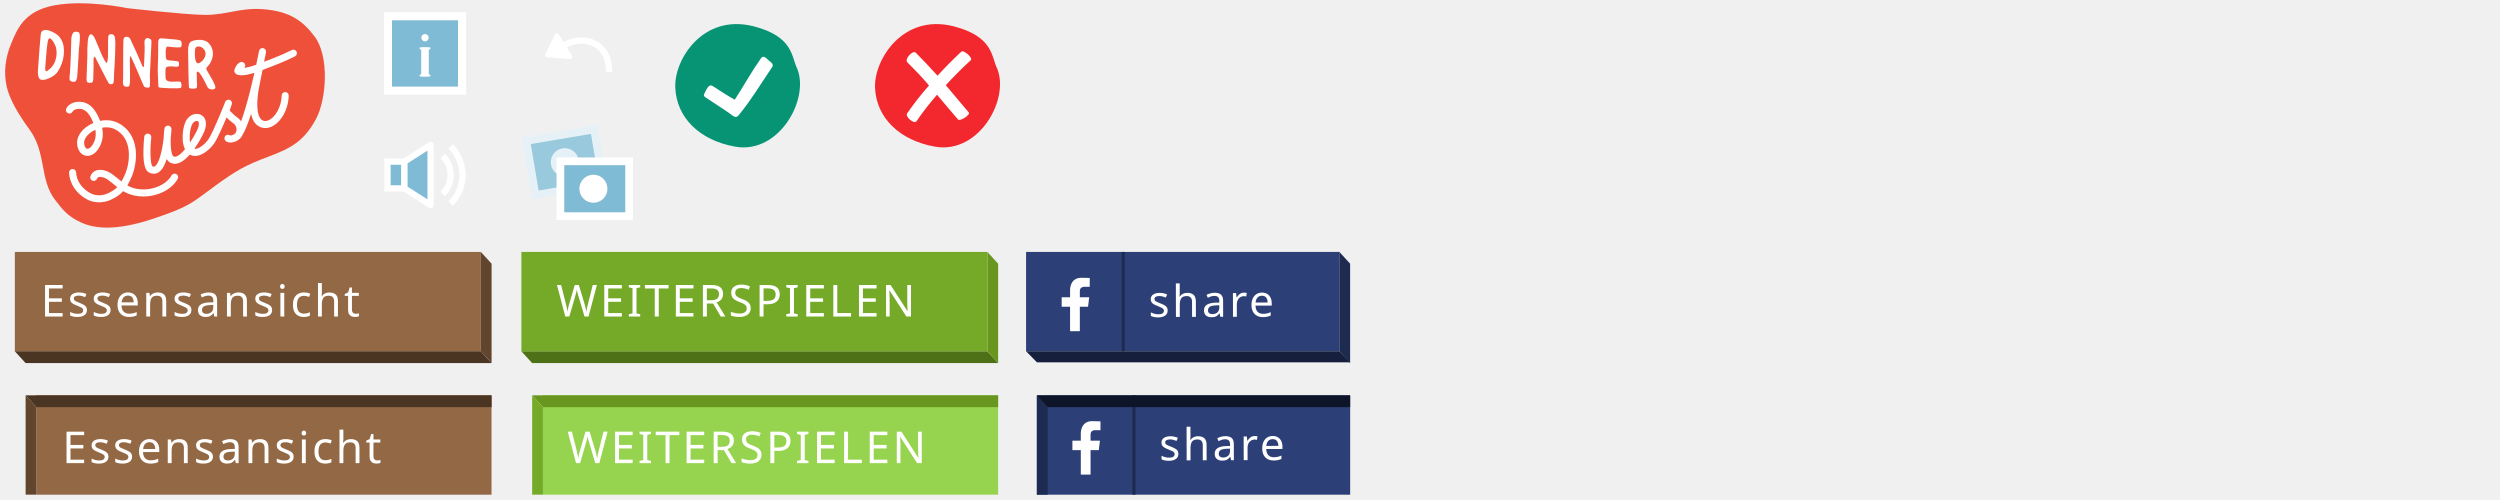
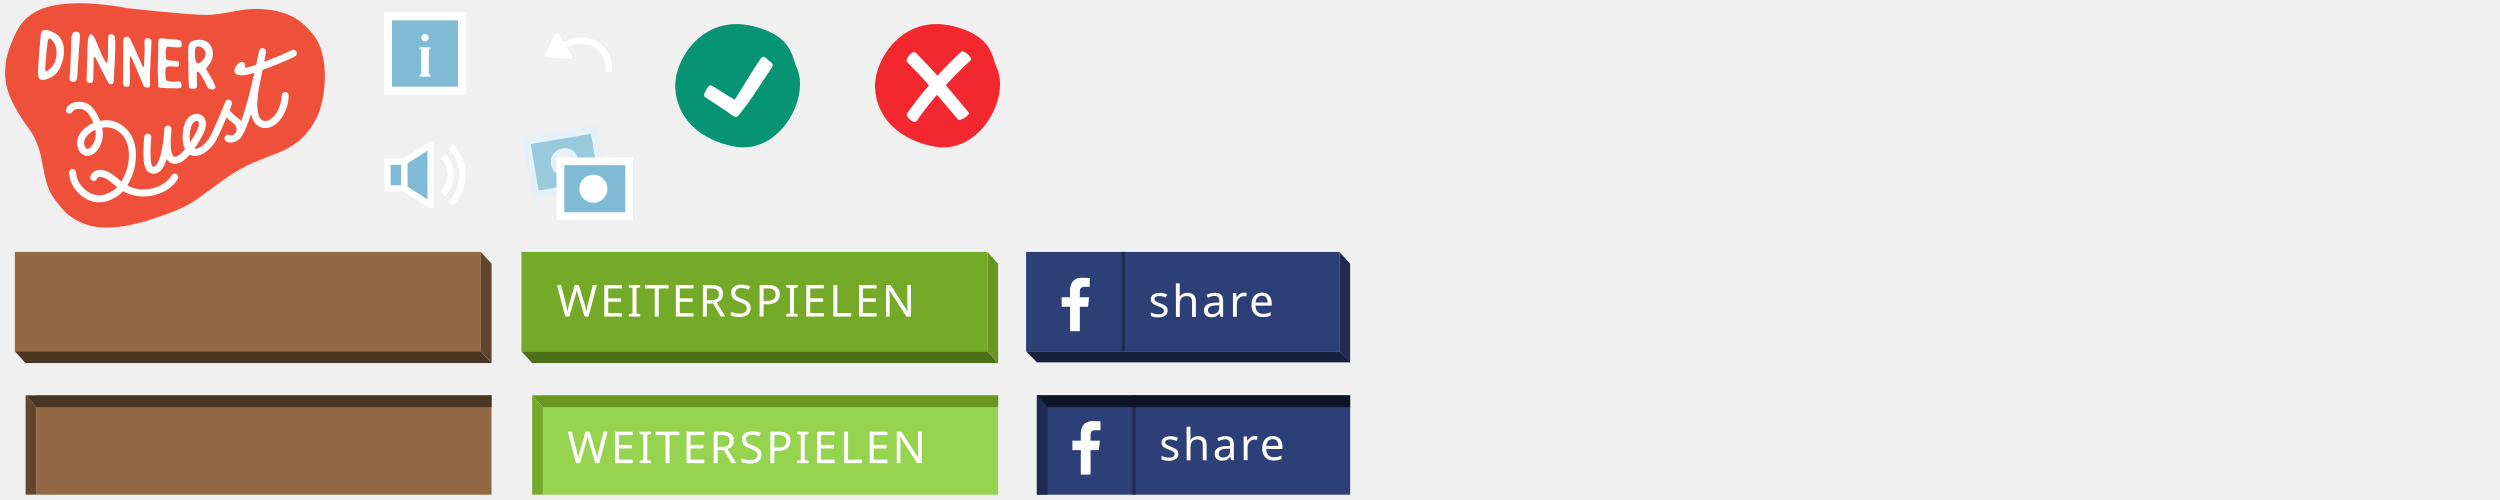
<svg xmlns="http://www.w3.org/2000/svg" version="1.1" id="Layer_1" x="0px" y="0px" width="1000px" height="200px" viewBox="0 0 1000 200" enable-background="new 0 0 1000 200" xml:space="preserve">
  <g id="Ebene_1">
    <g id="Layer_3" display="none">
	</g>
    <g>
      <g>
        <path fill="#069475" d="M318.807,27.282c-2.3-4.6-1.4-12.7-17.5-16.8c-20.101-5-31.601,13.2-31.2,24.4     c0.4,12.1,9.7,21.3,24.1,23.8C311.706,61.682,324.007,39.482,318.807,27.282z" />
      </g>
      <path fill="#FFFFFF" d="M307.507,24.182c-1.2-1.1-2.2-2.2-3.101-0.9c-4,5.7-7,11.2-10.5,16.6c-2.899-1.6-5.5-3.3-8.399-5.2    c-1.301-0.9-2-0.9-3.5,2.2c-0.801,1.6-0.601,1.5,1,2.6c2.6,1.8,6.399,4.1,9,6c0.6,0.5,1.6,1.3,2.3,1.3c0.8,0,1.2-0.8,1.8-1.5    c4.7-5.8,8.3-11.9,12.6-18.2C309.706,25.782,308.706,25.182,307.507,24.182z" />
    </g>
    <g>
      <g>
        <path fill="#F3282E" d="M398.807,27.282c-2.3-4.6-1.4-12.7-17.5-16.8c-20.101-5-31.601,13.2-31.3,24.4     c0.399,12.1,9.699,21.3,24.1,23.8C391.706,61.682,404.007,39.482,398.807,27.282z" />
      </g>
      <path fill="#FFFFFF" d="M366.607,48.482c2.5-3.7,5.3-7.2,8.2-10.6c2.5,3,5.8,6.9,8.399,9.9c0.801,0.9,5.101-1.9,4.301-2.8    c-2.801-3.3-6.4-7.6-9.2-10.9c3.2-3.5,6.5-6.8,10-10c1-0.9-2.9-4.3-3.8-3.4c-3.301,3.1-6.5,6.3-9.5,9.6    c-2.5-2.8-6.101-6.6-8.7-9.2c-1.2-1.2-4.601,2.6-3.4,3.8c2.7,2.7,6.3,6.4,8.7,9.3c-3.1,3.5-6,7.2-8.7,11.1    C361.807,46.482,365.607,49.882,366.607,48.482z" />
    </g>
  </g>
  <g>
    <g>
      <g>
        <rect x="155.18" y="6.501" fill="#80BBD5" width="29.64" height="29.762" />
        <path fill="#FFFFFF" d="M183.2,8.12v26.523h-26.4V8.12H183.2 M186.439,4.882h-32.878v33h32.878V4.882L186.439,4.882z" />
      </g>
    </g>
    <rect x="168.476" y="18.964" fill="#FFFFFF" width="3.046" height="11.605" />
    <rect x="167.864" y="18.962" fill="#FFFFFF" width="4.277" height="0.761" />
    <rect x="167.864" y="29.807" fill="#FFFFFF" width="4.277" height="0.761" />
    <circle fill="#FFFFFF" cx="170" cy="15.082" r="1.469" />
  </g>
  <g>
    <path fill="none" stroke="#FFFFFF" stroke-width="2.5" d="M222.445,21.162c5.311-7.537,21.191-7.537,21.191,7.581" />
    <polygon fill="#FFFFFF" stroke="#FFFFFF" stroke-width="1.601" stroke-linejoin="round" points="228.157,22.865 218.779,22.093    222.775,14.021  " />
  </g>
  <g>
    <g>
      <g>
        <rect x="212.165" y="53.911" transform="matrix(-0.9861 0.1664 -0.1664 -0.9861 459.4687 91.2572)" fill="#99C9DD" width="27.492" height="21.931" />
        <path fill="#E6F1F7" d="M236.376,53.554l3.139,18.585l-24.071,4.064l-3.137-18.588L236.376,53.554 M238.903,50l-30.149,5.088     l4.163,24.669l30.152-5.092L238.903,50L238.903,50z" />
      </g>
    </g>
    <circle fill="#E6F1F7" cx="225.911" cy="64.878" r="5.609" />
    <g>
      <g>
        <rect x="224.164" y="64.525" fill="#80BBD5" width="27.493" height="21.933" />
        <path fill="#FFFFFF" d="M250.115,66.067v18.85h-24.41v-18.85H250.115 M253.199,62.983h-30.577V88h30.577V62.983L253.199,62.983z" />
      </g>
    </g>
    <circle fill="#FFFFFF" cx="237.364" cy="75.492" r="5.611" />
  </g>
  <g>
    <g>
      <rect x="155.002" y="64.648" fill="#80BBD5" stroke="#FFFFFF" stroke-width="2.5" width="6.775" height="10.704" />
      <polygon fill="#80BBD5" stroke="#FFFFFF" stroke-width="2.5" stroke-linejoin="round" points="172.222,82.036 161.778,75.352     161.778,64.648 172.222,57.964   " />
    </g>
    <path fill="none" stroke="#FFFFFF" stroke-width="2.5" d="M180.255,58.556c6.32,6.32,6.32,16.566,0,22.888" />
    <path fill="none" stroke="#FFFFFF" stroke-width="2.5" d="M177.123,62.441c4.175,4.175,4.175,10.943,0,15.118" />
  </g>
  <g>
    <g>
      <g>
        <path fill="#EF503A" d="M125.858,14.634c-4.457-5.932-9.543-10.158-20.825-10.975c-8.794-0.635-14.409,2.313-22.899,2.299     c-7.685-0.015-31.451-2.727-31.451-2.727s-16.213-3.455-28.947-1.09C9.52,4.414,6.807,11.839,4.483,17.406     c-2.285,5.482-3.118,11.35-1.803,17.237c1.143,5.119,4.883,11.414,8.973,16.945c7.089,9.584,4.027,20.163,10.402,28.397     c3.006,3.884,4.902,6.448,10.228,8.938c5.511,2.572,14.052,3.559,29.05-1.445c15.461-5.156,15.766-6.729,24.787-13.199     c8.37-6.008,11.461-7.964,21.611-11.756c8.891-3.323,14.041-6.297,18.677-14.953C130.639,39.67,131.787,22.523,125.858,14.634z" />
      </g>
    </g>
    <g>
      <g>
        <path fill="#FFFFFF" d="M70.559,69.629c-0.678-0.383-1.539-0.146-1.924,0.531c-2.848,5.023-11.277,7.184-17.021,4.369     c-0.23-0.113-0.457-0.238-0.68-0.363c0.604-1.004,1.207-2.203,1.814-3.665c1.034-2.489,1.979-6.593,1.523-10.649     c-0.552-4.906-2.98-8.594-7.021-10.666c-2.295-1.174-4.848-1.313-7.209-0.834c-1.125-2.916-3.084-6.844-7.107-7.549     c-2.329-0.401-5.279,0.35-6.416,2.565c-0.355,0.692-0.082,1.544,0.611,1.9c0.694,0.354,1.545,0.08,1.9-0.614     c0.469-0.914,2.148-1.288,3.419-1.069c1.961,0.341,3.519,2.124,4.892,5.606c-1.137,0.48-2.17,1.091-3.029,1.762     c-2.701,2.107-3.951,4.931-3.342,7.548c0.662,2.858,2.344,3.595,3.289,3.781c1.713,0.337,3.572-0.585,4.855-2.4     c1.822-2.579,2.402-5.533,1.738-8.81c1.738-0.304,3.549-0.171,5.111,0.628c3.203,1.64,5.055,4.489,5.502,8.468     c0.395,3.52-0.422,7.086-1.322,9.25c-0.531,1.275-1.039,2.309-1.541,3.16c-0.475-0.365-0.947-0.743-1.43-1.131     c-0.924-0.742-1.879-1.51-2.893-2.196c-1.201-0.812-3.736-1.765-5.791-1.068c-1.135,0.386-1.938,1.194-2.322,2.345     c-0.248,0.739,0.152,1.54,0.891,1.788c0.738,0.245,1.539-0.151,1.787-0.892c0.102-0.306,0.261-0.471,0.551-0.568     c0.871-0.295,2.439,0.15,3.303,0.734c0.917,0.619,1.787,1.318,2.705,2.057c0.498,0.402,1.002,0.805,1.518,1.202     c-1.106,1.137-2.248,1.72-3.578,2.397c-2.297,1.166-5.16,1.158-7.291-0.021c-3.363-1.859-5.459-4.955-5.607-8.279     c-0.034-0.778-0.709-1.391-1.473-1.347c-0.777,0.035-1.381,0.694-1.348,1.472c0.193,4.313,2.834,8.287,7.061,10.627     c1.486,0.82,3.221,1.232,4.976,1.232c1.705,0,3.429-0.389,4.962-1.168c1.584-0.805,3.118-1.588,4.646-3.303     c0.357,0.213,0.722,0.418,1.102,0.604c2.129,1.045,4.529,1.531,6.943,1.531c5.605,0,11.279-2.633,13.777-7.041     C71.475,70.875,71.239,70.014,70.559,69.629z M36.809,58.252c-0.705,0.999-1.538,1.352-2.006,1.26     c-0.469-0.092-0.861-0.691-1.084-1.648c-0.51-2.191,1.459-4.008,2.328-4.686c0.61-0.478,1.322-0.906,2.094-1.258     C38.561,54.309,38.119,56.397,36.809,58.252z" />
        <path fill="#FFFFFF" d="M118.615,20.64c-0.351-0.696-1.2-0.975-1.896-0.623c-3.549,1.789-7.332,3.285-11.071,4.701l0.432-2.189     c0.131-0.656,0.236-1.205,0.318-1.617c0.147-0.766-0.351-1.506-1.116-1.654c-0.763-0.148-1.505,0.348-1.655,1.113l-0.095,0.477     c-0.161,0.818-0.53,2.65-1.048,5.053c-2.064,0.73-3.682,1.113-4.801,1.285c0.373-0.371,0.52-0.938,0.334-1.465     c-0.258-0.736-1.064-1.123-1.801-0.865c-1.398,0.492-2.252,2.211-2.461,3.178c-0.061,0.286-0.031,0.584,0.082,0.854     c0.383,0.895,1.408,1.229,2.719,1.229c1.535,0,3.461-0.455,5.219-1c-0.486,2.146-1.043,4.522-1.648,6.931     c-1.488,5.928-2.721,9.863-3.693,12.477c-0.602-0.881-1.371-1.454-2.008-1.932c-0.299-0.222-0.578-0.432-0.816-0.65     c-1.336-1.219-1.666-1.668-1.705-1.82c-0.002-0.115,0.15-0.516,0.275-0.834c0.16-0.422,0.363-0.943,0.562-1.62     c0.216-0.728-0.181-1.491-0.897-1.735c-0.715-0.245-1.494,0.12-1.771,0.824c-0.045,0.117-4.629,11.878-6.695,14.939     c-1.391,2.061-4.082,4.111-5.652,3.836c1.701-2.389,2.967-4.789,3.439-5.725c1.898-3.719,1.143-5.806,0.525-6.72     c-0.73-1.079-1.989-1.649-3.353-1.524c-1.764,0.16-3.357,1.393-4.156,3.215c-1.525,3.479-1.057,7.904-1.035,8.093     c0.001,0.022,0.006,0.047,0.01,0.069c0.186,1.146,0.48,2.053,0.84,2.771c-1.918,2.287-3.574,3.354-4.537,2.879     c-0.848-0.416-1.298-3.416-1.186-7.035c0.196-1.76,0.28-3.18,0.311-3.852c0.034-0.754-0.531-1.404-1.285-1.471     c-0.744-0.063-1.426,0.471-1.524,1.221c-0.111,0.851-0.275,2.309-0.335,3.973c-0.573,4.82-1.783,10.063-3.521,11.111     c-0.195,0.119-0.445,0.227-0.939,0.006c-0.836-0.832-1.055-6.197-0.469-11.542c0.084-0.776-0.476-1.474-1.25-1.558     c-0.769-0.086-1.474,0.474-1.56,1.248c-0.011,0.123-0.329,3.055-0.335,6.188c-0.014,4.898,0.721,7.43,2.376,8.203     c0.589,0.273,1.175,0.412,1.747,0.412c0.656,0,1.293-0.182,1.889-0.539c1.484-0.898,2.553-2.945,3.316-5.34     c0.389,0.671,0.889,1.195,1.521,1.508c2.607,1.281,5.375-0.646,7.696-3.285c0.394,0.221,0.784,0.357,1.149,0.439     c3.361,0.734,7.092-2.68,8.66-5.002c1.287-1.91,3.338-6.582,4.886-10.303c0.313,0.322,0.677,0.668,1.1,1.055     c0.34,0.31,0.691,0.57,1.031,0.826c0.979,0.733,1.688,1.26,1.846,2.634c0.07,0.624-0.027,1.138-0.287,1.56     c-0.143,0.197-0.262,0.334-0.356,0.428c-0.005,0.006-0.011,0.013-0.019,0.02c-0.024,0.021-0.047,0.043-0.066,0.06     c-0.653,0.542-1.48,0.664-1.803,0.631c-0.521-0.398-1.267-0.394-1.78,0.051c-0.591,0.507-0.658,1.4-0.15,1.989     c0.926,1.077,2.838,0.914,4.221,0.31c1.184-0.519,2.056-1.348,2.565-2.381c1.19-1.927,2.392-5.032,3.524-8.612     c0.281,1.396,0.738,2.544,1.371,3.432c0.912,1.283,2.209,2.051,3.75,2.221c1.711,0.19,3.549-0.49,5.176-1.912     c2.832-2.475,4.654-6.696,4.76-11.023c0.02-0.779-0.596-1.426-1.375-1.445c-0.012-0.002-0.023-0.002-0.035-0.002     c-0.764,0-1.393,0.611-1.41,1.377c-0.086,3.508-1.576,7.027-3.797,8.969c-1.023,0.896-2.092,1.331-3.01,1.232     c-0.748-0.084-1.307-0.416-1.756-1.049c-2.064-2.902-0.949-10.393-0.345-13.035c0.002-0.014,0.006-0.027,0.008-0.043l1.238-6.284     c4.332-1.623,8.783-3.32,12.983-5.439C118.686,22.185,118.967,21.337,118.615,20.64z M76.03,56.961     c-0.031-0.146-0.059-0.293-0.082-0.436c-0.038-0.379-0.34-3.974,0.818-6.617c0.463-1.055,1.271-1.486,1.826-1.537     c0.238-0.022,0.567,0.013,0.76,0.296c0.349,0.516,0.347,1.799-0.706,3.858C78.635,52.552,77.567,54.657,76.03,56.961z" />
      </g>
      <g>
        <g>
          <path fill="#FFFFFF" d="M16.321,13.591c-0.206,1.447-1.135,13.949-1.184,15.129c-0.027,0.672,0.162,2.166,0.584,2.699      c1.188,1.505,4.945-0.436,6.297-1.564c0.971-0.811,1.465-1.797,2.017-2.877c0.997-1.936,1.579-4.338,1.558-6.563      c-0.021-2.248-0.535-4.23-2.112-5.98C22.271,13.091,16.797,10.167,16.321,13.591z M22.221,23.962      c-0.348,1.176-0.879,2.176-1.688,3.029c-0.188,0.201-0.39,0.393-0.612,0.576c-0.393,0.33-1.324,1.203-1.672,0.834      c-0.311-0.32-0.064-2.746-0.021-3.188c0.215-2.34,0.578-8.83,1.242-9.676c0.836-1.074,2.647,2.301,2.918,3.469      C22.781,20.73,22.729,22.251,22.221,23.962z" />
        </g>
        <g>
          <path fill="#FFFFFF" d="M31.526,12.966c-0.409-0.254-1.279-0.418-1.861-0.152c-0.76,0.344-1.137,1.748-1.148,3.115      c-0.021,2.438-0.338,11.293-0.543,13.342c-0.084,0.844-0.274,1.828-0.094,2.67c0.142,0.663,1.646,0.987,2.166,0.696      c0.609-0.341,0.764-1.454,0.836-2.062c0.203-1.719,0.52-8.914,0.723-11.406C31.604,19.169,32.43,13.531,31.526,12.966z" />
        </g>
        <g>
          <path fill="#FFFFFF" d="M58.799,15.23c-1.39,0.281-0.963,2.371-0.936,3.357c0.046,1.977-0.249,7.102-0.273,7.666      c-0.031,0.719-0.276,0.813-0.629,0.166c-0.266-0.49-1.75-4.086-2.326-5.375c-0.451-1.006-1.91-4.018-2.141-4.605      c-0.16-0.424-0.451-1.045-0.775-1.363c-0.424-0.42-1.217-0.467-1.75-0.221c-0.082,0.041-0.15,0.086-0.211,0.135      c-0.311,0.26-0.334,0.672-0.392,1.135c-0.11,0.881-0.11,13.484-0.114,15.002c-0.002,0.826-0.158,1.649-0.023,2.475      c0.16,1,1.051,1.215,1.938,1.071c0.627-0.1,0.598-0.454,0.717-1.049c0.395-1.999-0.232-10.956,0.229-11.19      c0.377-0.191,5.15,11.591,5.43,12.035c0.205,0.323,0.532,0.449,0.909,0.528c0.579,0.123,1.382,0.213,1.472-0.52      c0.226-1.857-0.08-3.724,0.082-5.554c0.037-0.443,0.438-8.756,0.475-9.859c0.029-0.953,0.189-2.648,0.004-3.07      C60.291,15.566,59.27,15.134,58.799,15.23z" />
        </g>
        <g>
          <path fill="#FFFFFF" d="M43.334,14.451c-0.172,0.834-0.111,6.111-0.111,6.111s0.074,4.287-0.534,4.557      c-0.283,0.125-0.871-1.025-0.871-1.025c-0.564-1.01-0.68-1.287-1.092-2.131c-0.406-0.824-1.674-4.125-2.053-4.883      c-0.213-0.428-1.332-3.826-2.504-3.322c-0.371,0.156-0.615,0.584-0.777,1.125c-0.338,1.125-0.322,2.742-0.387,3.436      c-0.133,1.416-0.012,2.895-0.078,4.32c-0.068,1.504-0.307,8.145-0.303,8.805c0.01,0.555-0.029,1.452,0.646,1.623      c0.323,0.079,0.874,0.04,1.247,0.033c0.803-0.024,0.789-1.607,0.789-1.607s0.141-5.303,0.139-5.785      c-0.002-0.357-0.111-2.129,0.051-2.631c0.066-0.205,0.285-0.453,0.495-0.24c0.179,0.176,0.331,0.504,0.433,0.732      c0.113,0.256,4.803,9.503,5.063,9.745c0.574,0.551,1.783,0.554,1.934-0.324c0.246-1.42,0.146-3.417,0.301-5.187      c0.041-0.443,0.717-10.816,0.242-12.855C45.564,13.226,43.559,13.376,43.334,14.451z" />
        </g>
        <g>
          <path fill="#FFFFFF" d="M67.105,18.628c0.557,0.047,1.459,0.193,2.011,0.225c0,0,2.489,0.234,3.079,0.043      c0.541-0.176,0.459-0.996,0.464-1.453c0.005-0.379-0.054-0.76-0.302-1.08c-0.377-0.488-2.809-0.613-3.441-0.674      c-1.195-0.117-3.652-0.32-3.652-0.32c-0.486-0.07-1.207-0.15-1.592,0.225c-0.465,0.451-0.359,1.5-0.383,2.104      c-0.033,0.92,0,6.471-0.15,8.338c-0.145,1.707,0.16,7.353,0.197,7.942c0.027,0.484-0.125,0.576,0.242,0.963      c0.291,0.307,8.244,0.577,8.682,0.229c0.531-0.419,0.332-1.311,0.225-1.941c-0.15-0.857-1.445-0.592-2.111-0.595      c-1.086-0.007-3.07,0.292-3.848-0.643c-0.361-0.434-0.295-0.889-0.318-1.416c-0.025-0.627-0.16-3.15,0.252-3.602      c0.426-0.465,1.648-0.439,2.316-0.42c0.453,0.014,2.318,0.373,2.682-0.09c0.215-0.273,0.273-1.639-0.154-1.863      c-0.418-0.221-2.664-0.352-3.252-0.41c-0.846-0.078-1.709-0.184-1.707-1.242C66.346,22.453,65.879,18.525,67.105,18.628z" />
        </g>
        <g>
          <path fill="#FFFFFF" d="M82.735,28.103c-0.361-0.723-0.311-0.811,0.225-1.414c0.355-0.4,0.703-0.766,0.984-1.232      c2.561-4.244,0.537-7.43-0.824-8.529c-1.313-1.057-3.145-0.986-3.145-0.986s-2.719-0.078-3.846,0.916      c-0.785,0.693-0.9,2.426-0.891,3.52c0.02,1.629,0.191,14.376,0.383,14.733c0.286,0.542,2.697,0.412,3.006,0.076      c0.321-0.359,0.157-2.014,0.157-2.014s-0.089-2.106-0.097-3.159c-0.004-0.395-0.094-1.125,0.23-1.326      c0.986-0.611,4.03,6.067,4.03,6.067c0.405,1.125,2.776,1.387,3.185,0.462C86.58,34.198,83.094,28.816,82.735,28.103z       M80.252,24.903c-1.656,1.231-2.129-0.548-2.25-2.026c-0.072-0.896-0.061-1.615-0.031-2.516c0.031-1.01,0.357-1.715,1.113-1.756      c0.189-0.008,1.412-0.221,2.518,1.162C83,21.517,81.866,23.703,80.252,24.903z" />
        </g>
      </g>
    </g>
  </g>
  <g>
    <rect x="410.429" y="100.771" fill="#2C4077" width="125.344" height="39.751" />
    <polyline fill="#161F3B" points="540.048,144.927 414.769,144.927 410.46,140.519 535.773,140.519  " />
    <g>
      <text transform="matrix(1 -0.0027 0.0027 1 459.4143 126.8008)" fill="#FFFFFF" font-family="'CooperBT-Medium'" font-size="17.662" letter-spacing="1">share</text>
    </g>
    <path fill="#FFFFFF" d="M433.943,114.716h1.955v-3.529c-0.785-0.023-1.816-0.05-3.168-0.08c-4.883-0.107-4.703,4.918-4.703,4.918   v2.891h-3.357v3.772h3.357v9.793h3.906v-9.793h3.283l0.469-3.772h-3.752v-2.534C431.933,114.545,433.943,114.716,433.943,114.716z" />
    <rect x="448.659" y="100.771" fill="#1E2B50" width="1.262" height="39.749" />
    <polygon fill="#1E2B50" points="540.048,145.229 535.74,140.519 535.74,100.771 540.048,105.474  " />
  </g>
  <g>
    <rect x="5.937" y="100.771" fill="#936844" width="186.389" height="39.747" />
    <polygon fill="#4A3422" points="196.634,145.229 10.245,145.229 5.937,140.519 192.325,140.519  " />
    <polygon fill="#62452D" points="196.634,145.229 192.325,140.519 192.325,100.771 196.634,105.474  " />
-     <text transform="matrix(1 0 0 1 16.2996 126.6143)" fill="#FFFFFF" font-family="'CooperBT-Medium'" font-size="17.662" letter-spacing="1">Essensansicht</text>
  </g>
  <g>
    <rect x="217.171" y="158.125" fill="#96D44F" width="182.08" height="39.748" />
    <polygon fill="#68961E" points="212.863,158.135 399.251,158.135 399.251,162.846 217.171,162.846  " />
    <polygon fill="#74AA27" points="212.863,158.135 217.171,162.846 217.171,197.873 212.863,197.873  " />
    <text transform="matrix(1 0 0 1 226.8762 185.2656)" fill="#FFFFFF" font-family="'CooperBT-Medium'" font-size="17.662" letter-spacing="1">WEITERSPIELEN</text>
  </g>
  <g>
    <polygon fill="#4E7117" points="399.251,145.229 212.863,145.229 208.554,140.519 394.943,140.519  " />
    <polygon fill="#68961E" points="399.251,145.229 394.943,140.519 394.943,100.771 399.251,105.474  " />
    <rect x="208.554" y="100.771" fill="#74AA27" width="186.389" height="39.747" />
    <text transform="matrix(1 0 0 1 222.5676 126.6143)" fill="#FFFFFF" font-family="'CooperBT-Medium'" font-size="17.662" letter-spacing="1">WEITERSPIELEN</text>
  </g>
  <g>
    <rect x="14.537" y="158.125" fill="#936844" width="182.08" height="39.748" />
    <polygon fill="#62452D" points="10.245,158.135 14.554,162.846 14.554,197.873 10.245,197.873  " />
-     <text transform="matrix(1 0 0 1 24.9011 185.2656)" fill="#FFFFFF" font-family="'CooperBT-Medium'" font-size="17.662" letter-spacing="1">Essensansicht</text>
    <polygon fill="#4A3422" points="196.634,162.846 14.554,162.846 10.245,158.135 196.634,158.135  " />
  </g>
  <g>
    <rect x="414.72" y="158.125" fill="#2C4077" width="125.344" height="39.75" />
    <g>
      <text transform="matrix(1 -0.0027 0.0027 1 463.7053 184.1543)" fill="#FFFFFF" font-family="'CooperBT-Medium'" font-size="17.662" letter-spacing="1">share</text>
    </g>
    <path fill="#FFFFFF" d="M438.234,172.068h1.955v-3.529c-0.785-0.023-1.816-0.049-3.168-0.08c-4.883-0.107-4.703,4.918-4.703,4.918   v2.891h-3.357v3.773h3.357v9.793h3.906v-9.793h3.283l0.469-3.773h-3.752v-2.533C436.224,171.898,438.234,172.068,438.234,172.068z" />
    <rect x="452.95" y="158.125" fill="#1E2B50" width="1.262" height="39.748" />
    <polygon fill="#1E2B50" points="419.077,197.873 414.769,197.873 414.769,158.135 419.077,162.838  " />
    <polygon fill="#0F1528" points="414.769,158.145 540.064,158.145 540.064,162.855 419.077,162.855  " />
  </g>
</svg>
